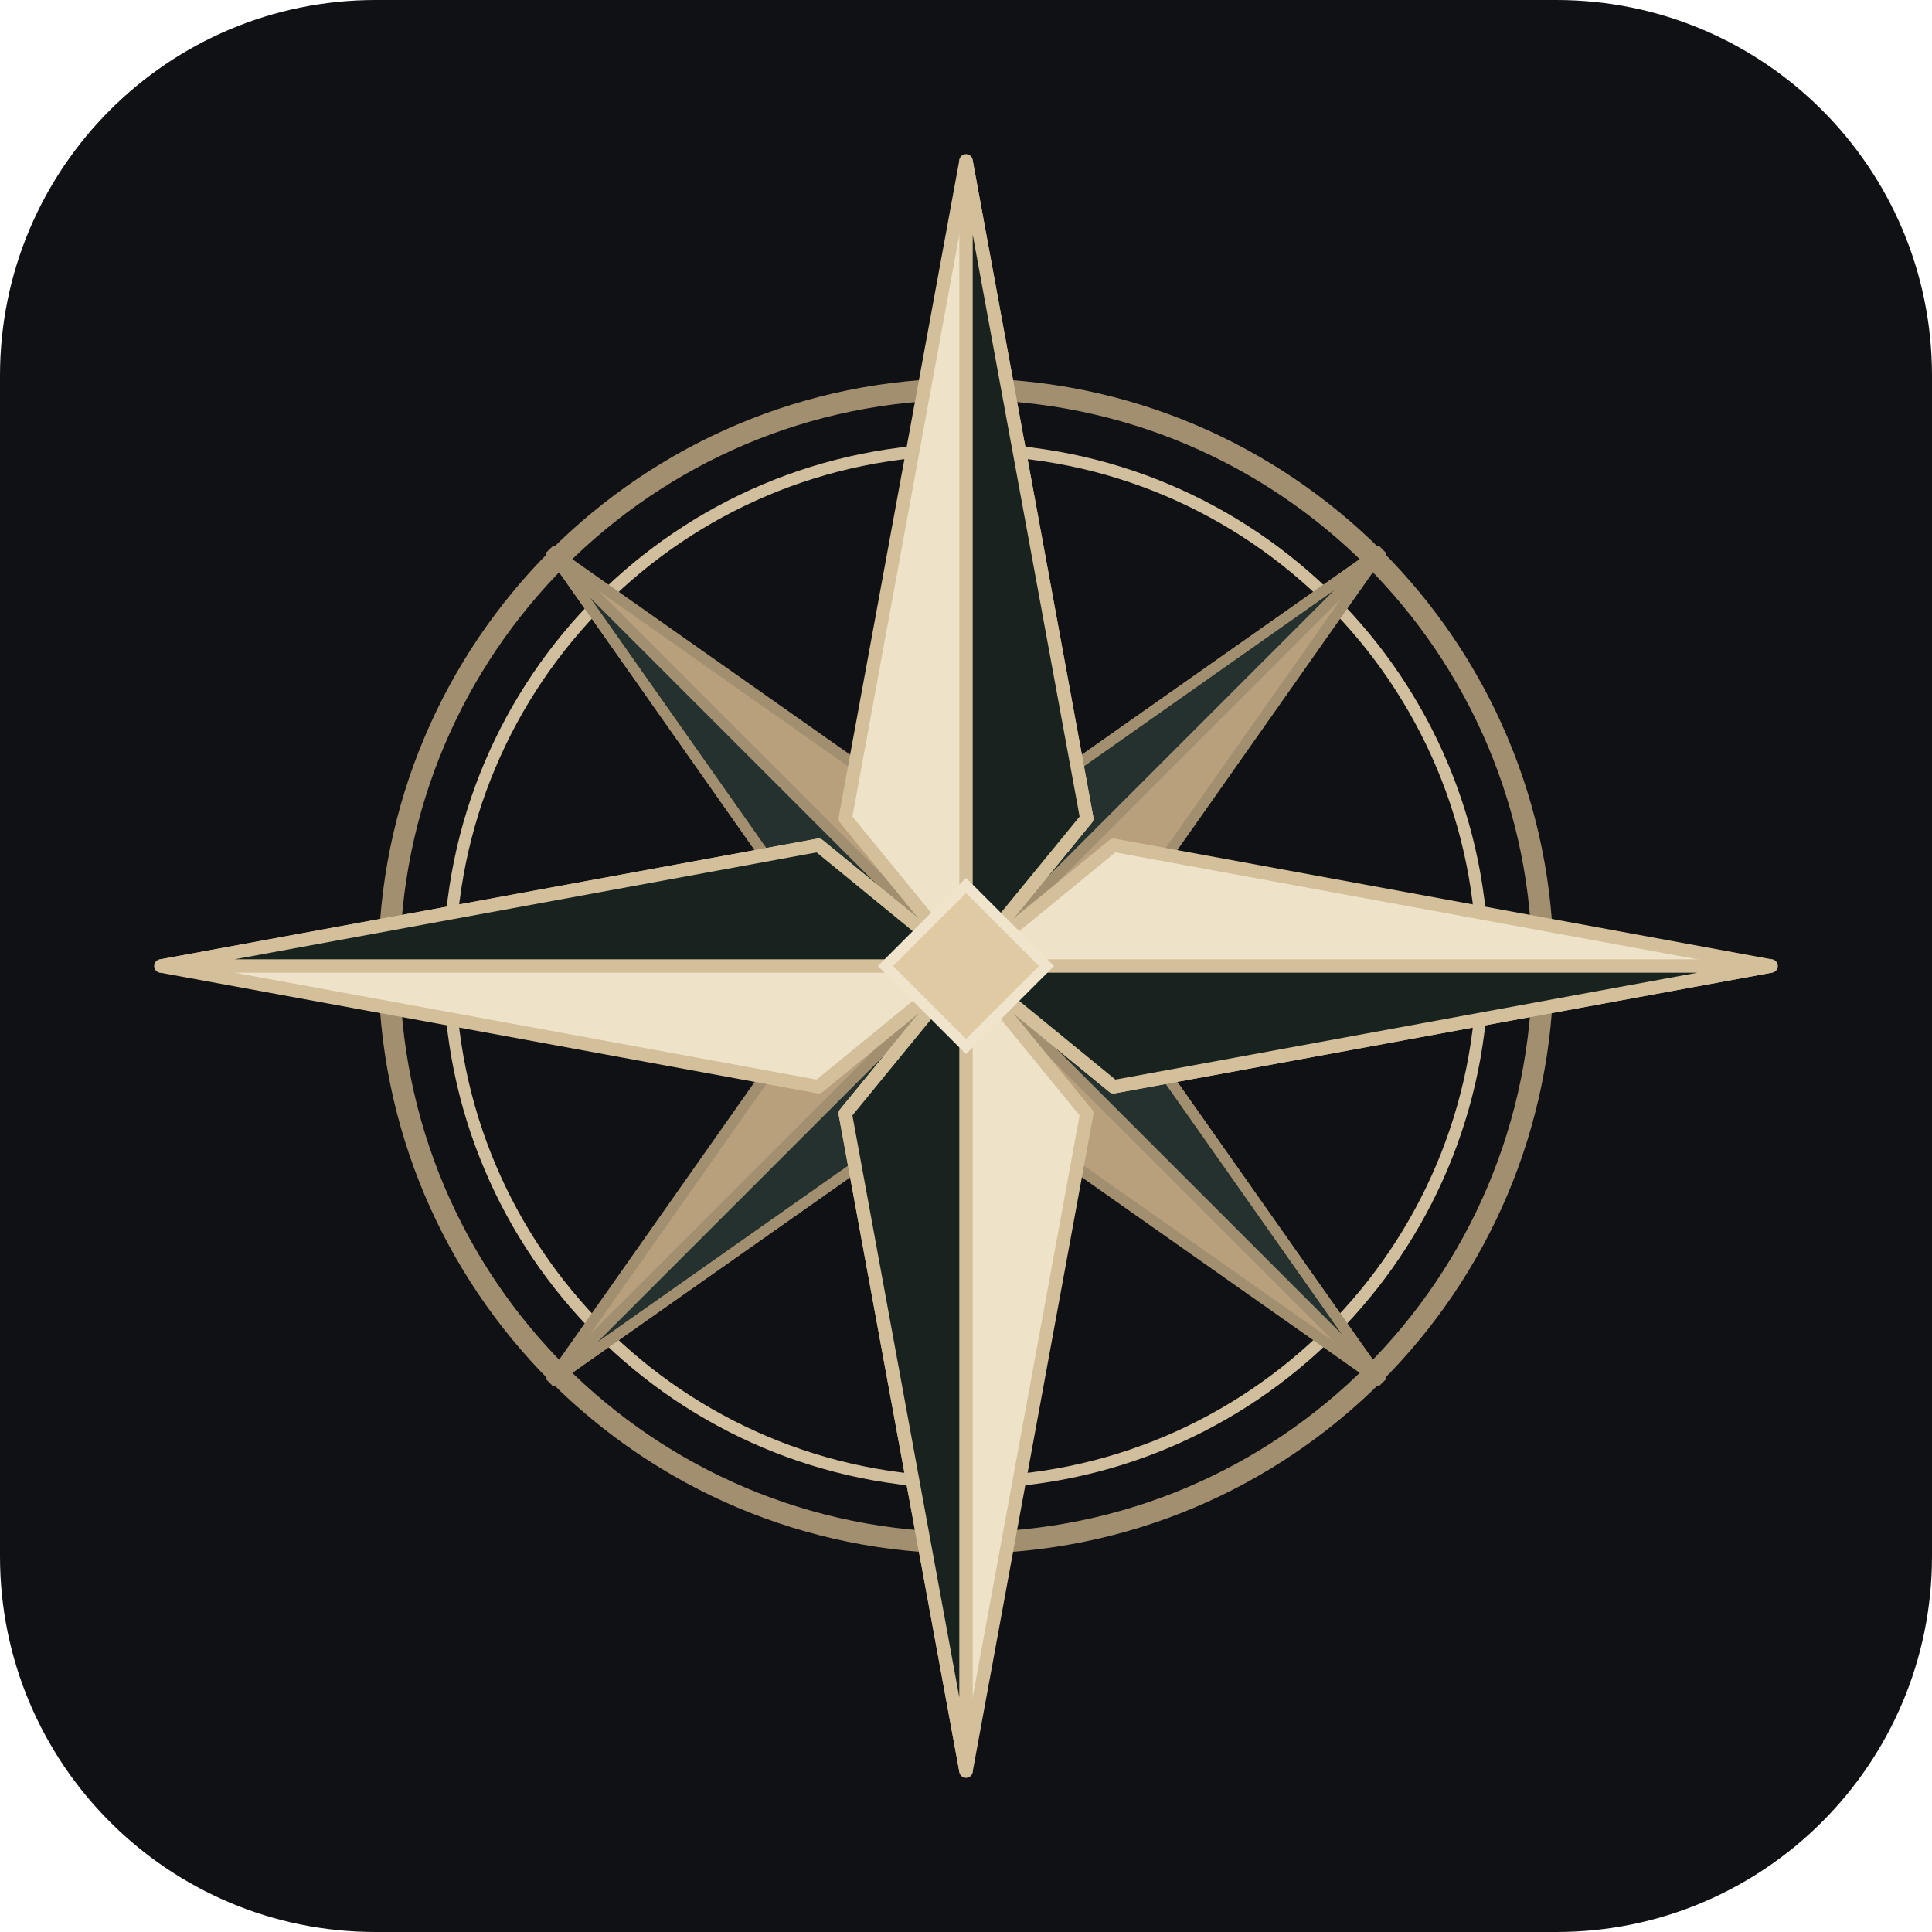
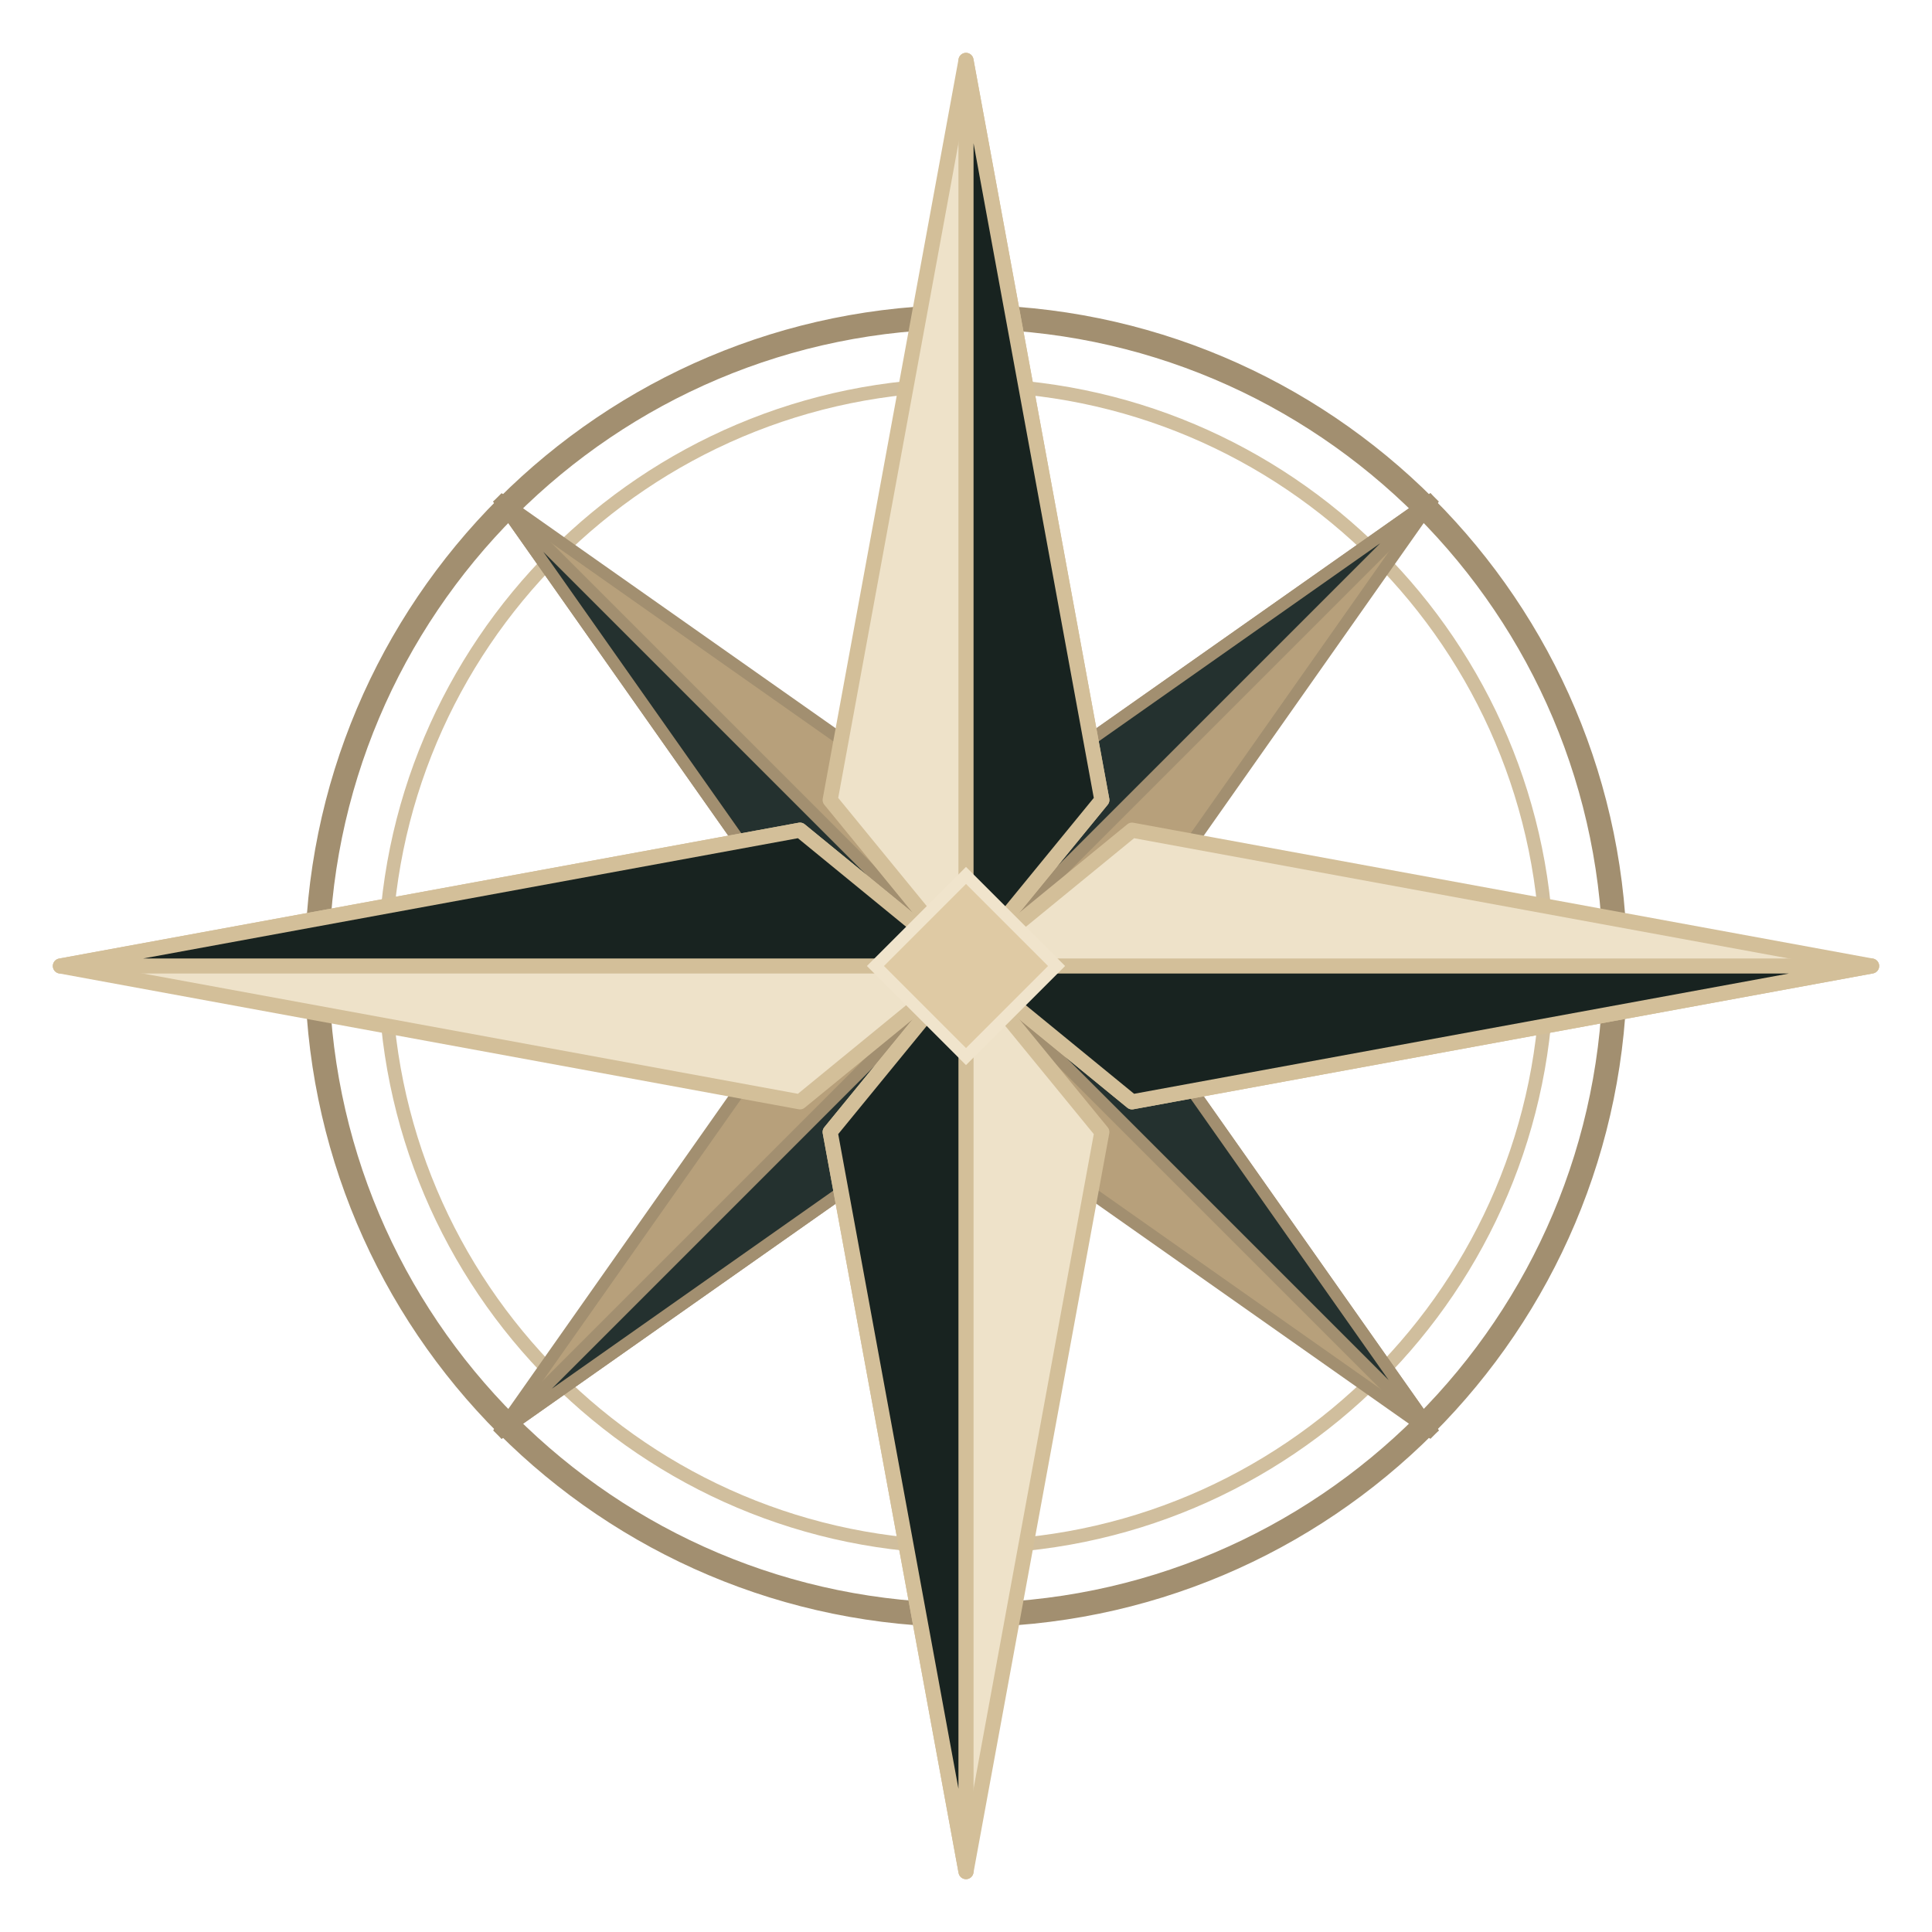
- <svg xmlns="http://www.w3.org/2000/svg" width="64" height="64" viewBox="0 0 144 144" fill="none">
-   <rect width="144" height="144" rx="28" fill="#101114" />
-   <g transform="translate(8 8)">
-     <circle cx="64" cy="64" r="43" stroke="#A28F70" stroke-width="1.6" />
-     <circle cx="64" cy="64" r="38.5" stroke="#D0BE9D" stroke-width="0.9" />
-     <g stroke="#A28F70" stroke-width="0.8">
-       <path d="M33 33L60 52L64 64L52 60Z" fill="#B7A07B" />
-       <path d="M33 33L64 64L52 60Z" fill="#24312F" />
-       <path d="M95 33L76 60L64 64L68 52Z" fill="#B7A07B" />
-       <path d="M95 33L64 64L68 52Z" fill="#24312F" />
-       <path d="M95 95L68 76L64 64L76 68Z" fill="#B7A07B" />
-       <path d="M95 95L64 64L76 68Z" fill="#24312F" />
-       <path d="M33 95L52 68L64 64L60 76Z" fill="#B7A07B" />
-       <path d="M33 95L64 64L60 76Z" fill="#24312F" />
-     </g>
-     <g stroke="#D3BF99" stroke-width="1" stroke-linejoin="round">
-       <path d="M64 4L73 53L64 64L55 53Z" fill="#EEE2C9" />
-       <path d="M64 4L64 64L73 53Z" fill="#182320" />
-       <path d="M124 64L75 73L64 64L75 55Z" fill="#EEE2C9" />
-       <path d="M124 64L64 64L75 73Z" fill="#182320" />
-       <path d="M64 124L55 75L64 64L73 75Z" fill="#EEE2C9" />
-       <path d="M64 124L64 64L55 75Z" fill="#182320" />
-       <path d="M4 64L53 55L64 64L53 73Z" fill="#EEE2C9" />
-       <path d="M4 64L64 64L53 55Z" fill="#182320" />
-     </g>
-     <path d="M64 58L70 64L64 70L58 64Z" fill="#DFCAA4" stroke="#F0E4CC" stroke-width="0.8" />
+ <svg xmlns="http://www.w3.org/2000/svg" width="84" height="84" viewBox="0 0 128 128" fill="none">
+   <circle cx="64" cy="64" r="43" stroke="#A28F70" stroke-width="1.6" />
+   <circle cx="64" cy="64" r="38.5" stroke="#D0BE9D" stroke-width="0.9" />
+   <g stroke="#A28F70" stroke-width="0.8">
+     <path d="M33 33L60 52L64 64L52 60Z" fill="#B7A07B" />
+     <path d="M33 33L64 64L52 60Z" fill="#24312F" />
+     <path d="M95 33L76 60L64 64L68 52Z" fill="#B7A07B" />
+     <path d="M95 33L64 64L68 52Z" fill="#24312F" />
+     <path d="M95 95L68 76L64 64L76 68Z" fill="#B7A07B" />
+     <path d="M95 95L64 64L76 68Z" fill="#24312F" />
+     <path d="M33 95L52 68L64 64L60 76Z" fill="#B7A07B" />
+     <path d="M33 95L64 64L60 76Z" fill="#24312F" />
  </g>
+   <g stroke="#D3BF99" stroke-width="1" stroke-linejoin="round">
+     <path d="M64 4L73 53L64 64L55 53Z" fill="#EEE2C9" />
+     <path d="M64 4L64 64L73 53Z" fill="#182320" />
+     <path d="M124 64L75 73L64 64L75 55Z" fill="#EEE2C9" />
+     <path d="M124 64L64 64L75 73Z" fill="#182320" />
+     <path d="M64 124L55 75L64 64L73 75Z" fill="#EEE2C9" />
+     <path d="M64 124L64 64L55 75Z" fill="#182320" />
+     <path d="M4 64L53 55L64 64L53 73Z" fill="#EEE2C9" />
+     <path d="M4 64L64 64L53 55Z" fill="#182320" />
+   </g>
+   <path d="M64 58L70 64L64 70L58 64Z" fill="#DFCAA4" stroke="#F0E4CC" stroke-width="0.8" />
</svg>
